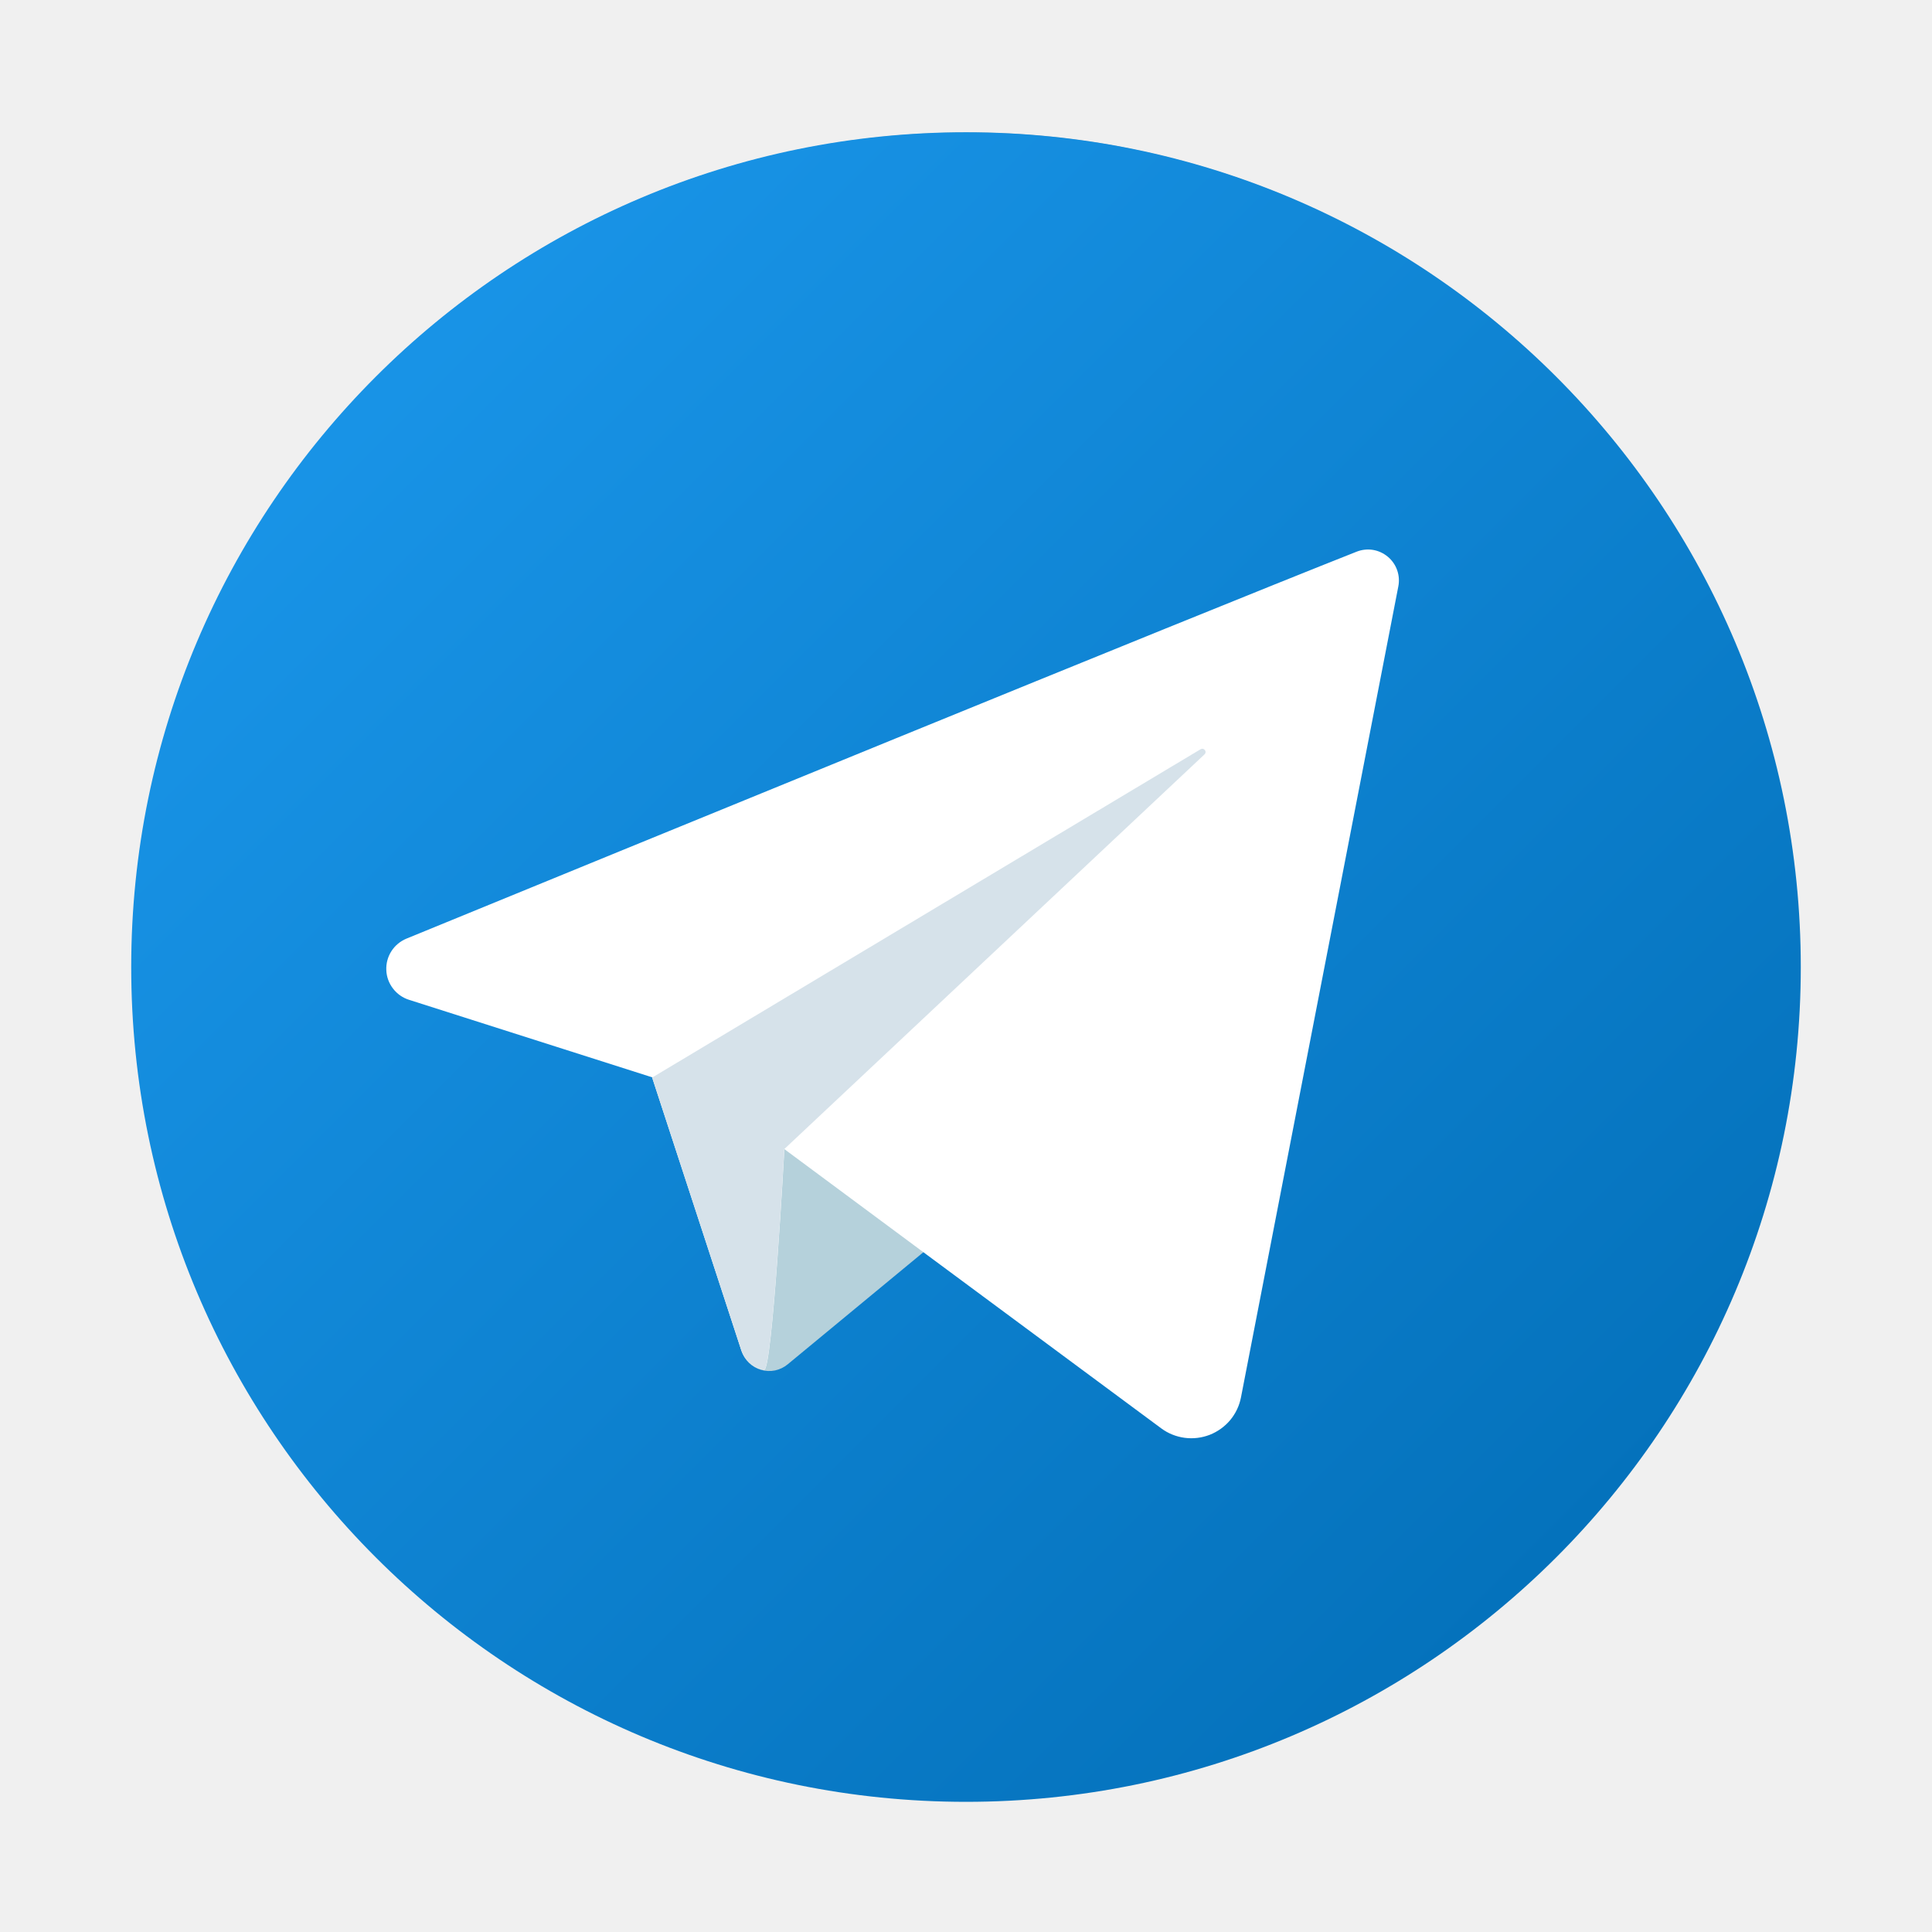
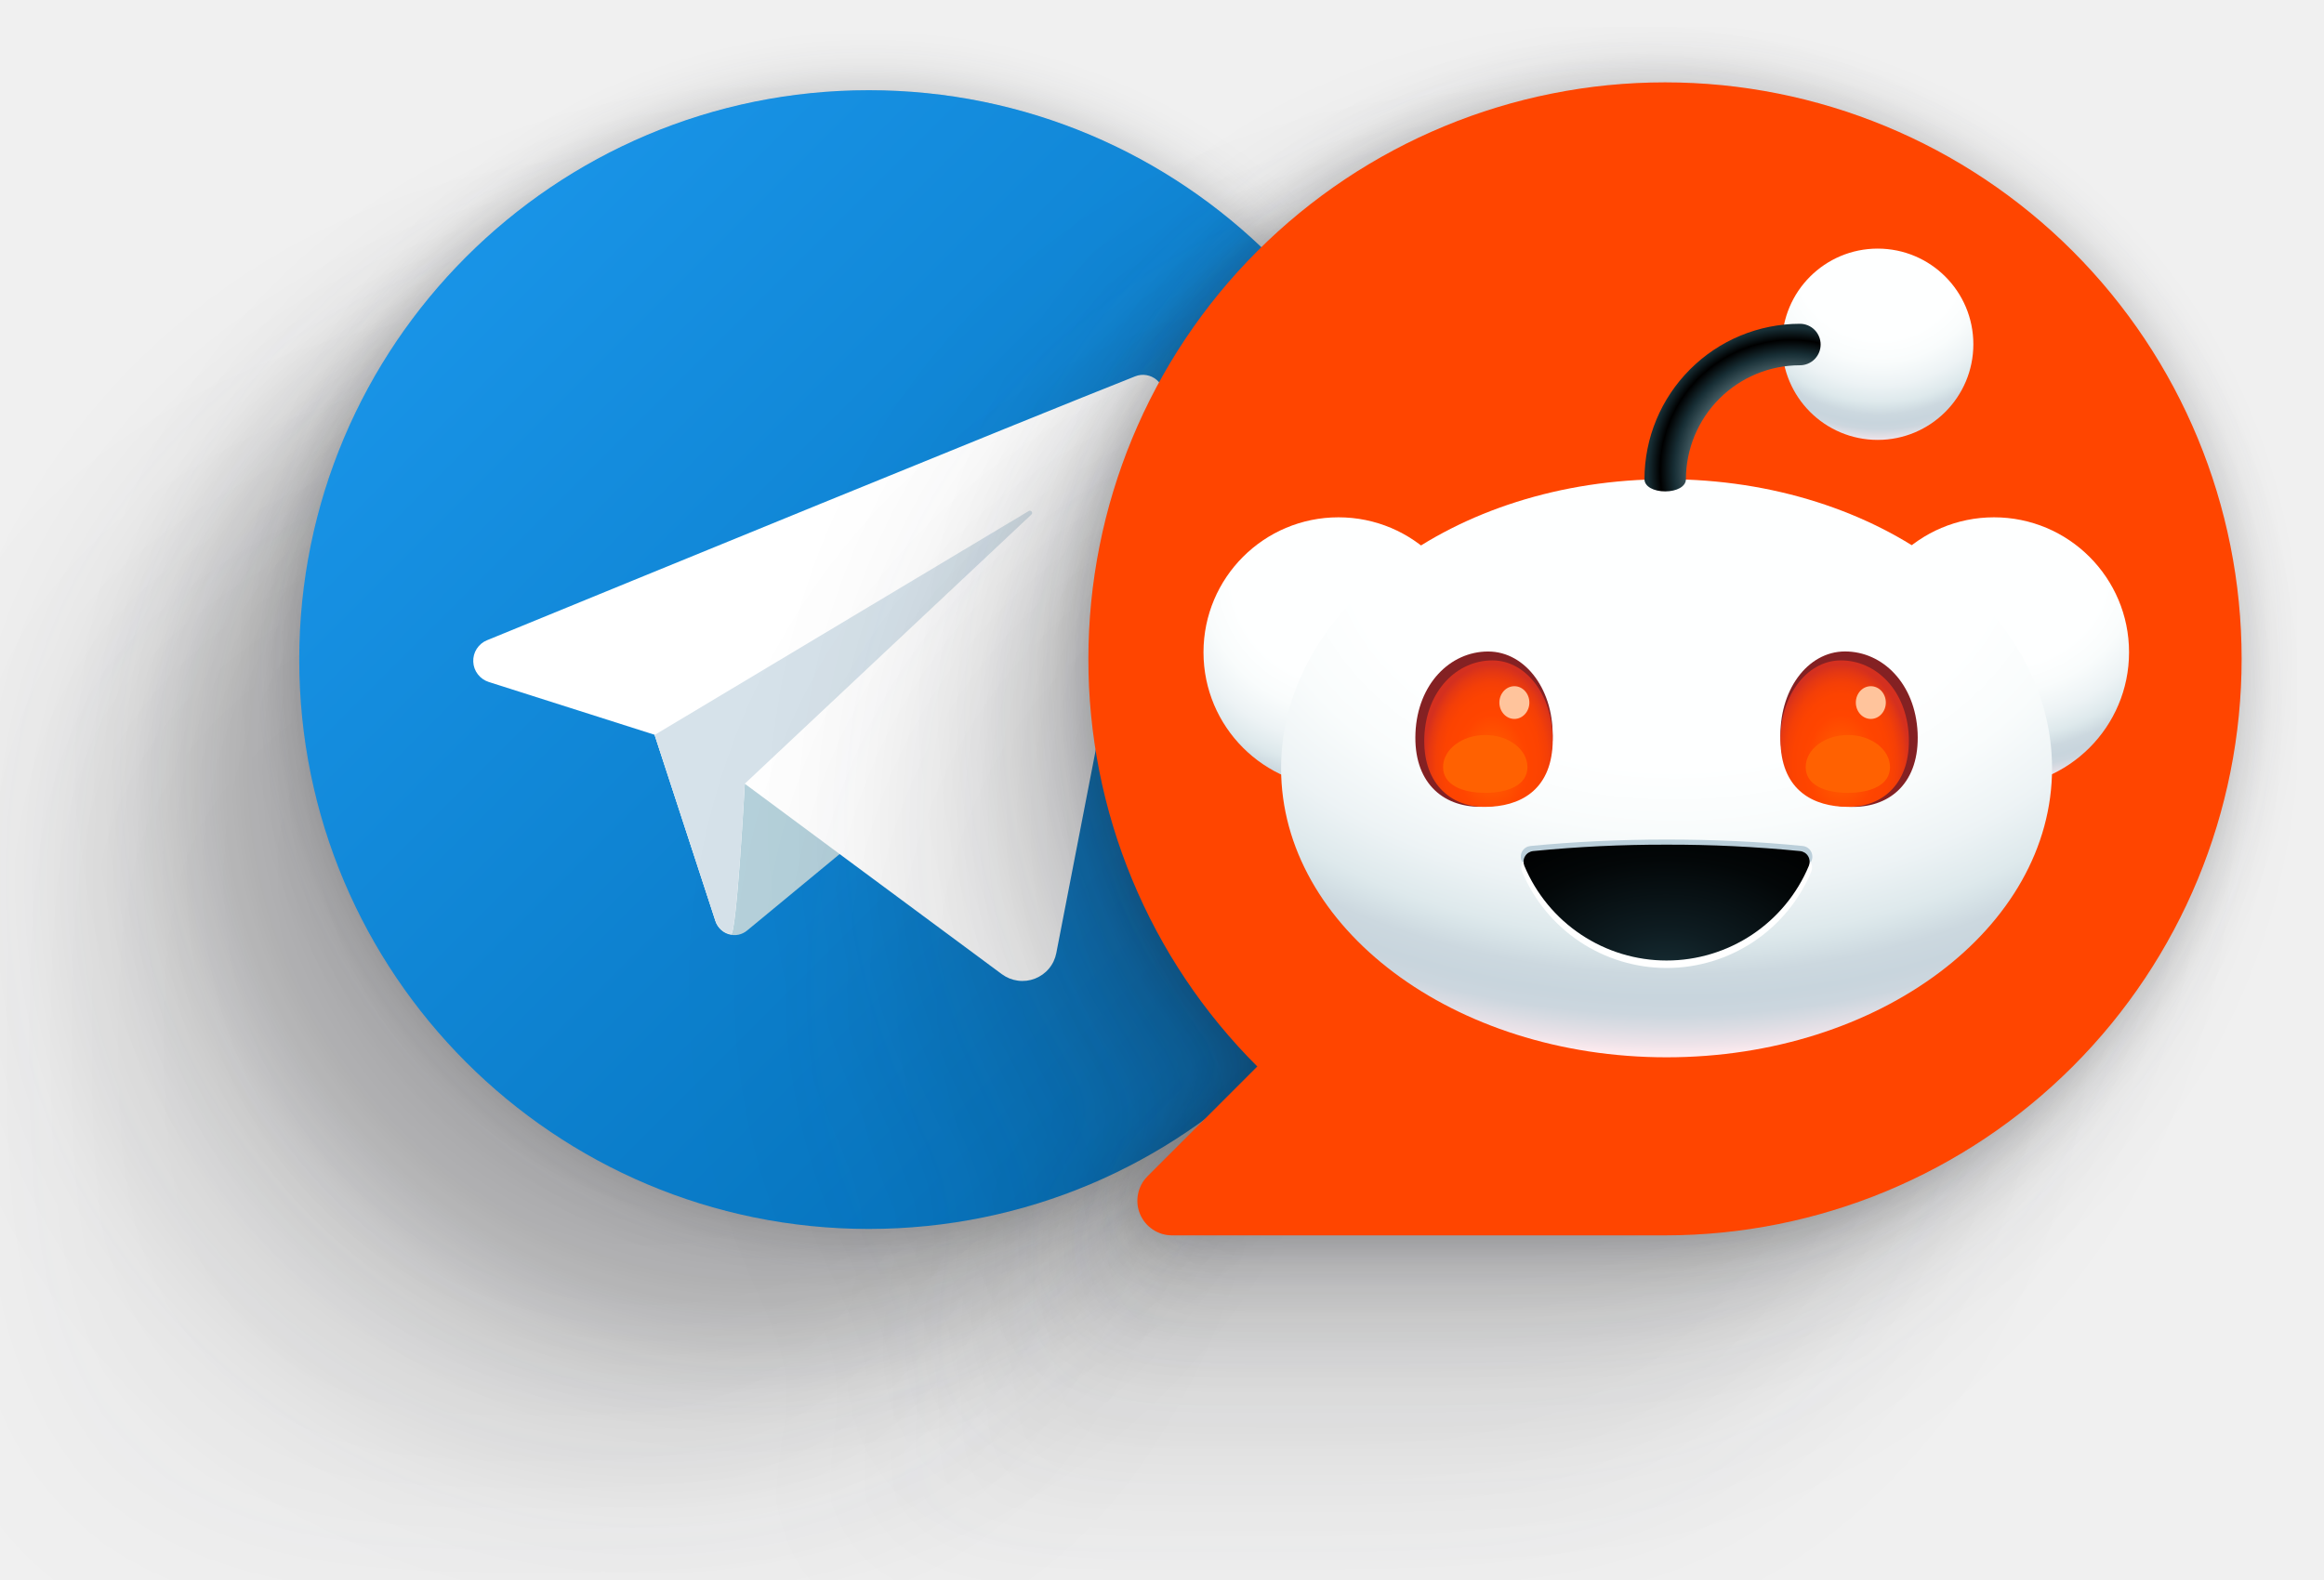
- <svg xmlns="http://www.w3.org/2000/svg" width="24" height="24" viewBox="0 0 24 24" fill="none">
-   <g style="mix-blend-mode:multiply">
-     <path d="M13.805 22.195C19.436 21.198 23.192 15.825 22.195 10.195C21.198 4.564 15.826 0.808 10.195 1.805C4.564 2.802 0.808 8.174 1.805 13.805C2.802 19.436 8.174 23.192 13.805 22.195Z" fill="#B8B8B8" />
-   </g>
-   <path d="M12 22.383C17.727 22.383 22.37 17.74 22.37 12.013C22.37 6.286 17.727 1.643 12 1.643C6.273 1.643 1.63 6.286 1.63 12.013C1.63 17.74 6.273 22.383 12 22.383Z" fill="url(#paint0_linear_4491_23065)" />
-   <path d="M8.101 13.386L9.212 16.783C9.23 16.839 9.262 16.889 9.304 16.93C9.346 16.971 9.398 17.001 9.454 17.017C9.511 17.033 9.57 17.036 9.628 17.024C9.685 17.012 9.739 16.986 9.784 16.949L13.099 14.21C13.099 14.21 9.574 12.837 9.574 12.91C9.574 12.983 8.101 13.386 8.101 13.386Z" fill="#B5D1DB" />
-   <path d="M16.853 6.853C14.686 7.71 7.697 10.575 5.049 11.66C4.972 11.692 4.907 11.746 4.862 11.816C4.817 11.886 4.795 11.969 4.799 12.052C4.802 12.134 4.831 12.214 4.882 12.28C4.932 12.346 5.002 12.395 5.081 12.42L8.102 13.383L9.209 16.77C9.23 16.833 9.267 16.889 9.316 16.933C9.366 16.977 9.427 17.006 9.492 17.017C9.594 17.037 9.744 14.275 9.744 14.275C9.744 14.275 12.92 16.631 14.426 17.744C14.511 17.807 14.611 17.847 14.716 17.861C14.822 17.875 14.928 17.862 15.027 17.824C15.126 17.785 15.214 17.722 15.282 17.641C15.35 17.559 15.396 17.462 15.416 17.358L17.37 7.287C17.384 7.219 17.379 7.149 17.356 7.083C17.333 7.018 17.293 6.96 17.24 6.916C17.187 6.872 17.123 6.842 17.055 6.831C16.987 6.82 16.917 6.828 16.853 6.853Z" fill="white" />
-   <path d="M9.491 17.016C9.593 17.035 9.743 14.274 9.743 14.274L14.962 9.372C14.97 9.366 14.974 9.356 14.976 9.346C14.977 9.336 14.974 9.326 14.967 9.318C14.961 9.309 14.952 9.304 14.942 9.302C14.932 9.3 14.922 9.303 14.913 9.308L8.101 13.386L9.208 16.774C9.229 16.836 9.267 16.891 9.317 16.933C9.366 16.976 9.427 17.004 9.491 17.016Z" fill="#D6E2EA" />
+ <svg xmlns="http://www.w3.org/2000/svg" viewBox="4.681 0 42.319 28.776" fill="none">
  <defs>
-     <linearGradient id="paint0_linear_4491_23065" x1="22.5" y1="22.282" x2="1.5" y2="1.282" gradientUnits="userSpaceOnUse">
+     <filter id="filter0_dddd_7186_22690" x="0.13" y="0.643" width="31.74" height="32.74" filterUnits="userSpaceOnUse" color-interpolation-filters="sRGB">
+       <feFlood flood-opacity="0" result="BackgroundImageFix" />
+       <feColorMatrix in="SourceAlpha" type="matrix" values="0 0 0 0 0 0 0 0 0 0 0 0 0 0 0 0 0 0 127 0" result="hardAlpha" />
+       <feOffset />
+       <feGaussianBlur stdDeviation="0.5" />
+       <feColorMatrix type="matrix" values="0 0 0 0 0.102 0 0 0 0 0.106 0 0 0 0 0.125 0 0 0 0.24 0" />
+       <feBlend mode="normal" in2="BackgroundImageFix" result="effect1_dropShadow_7186_22690" />
+       <feColorMatrix in="SourceAlpha" type="matrix" values="0 0 0 0 0 0 0 0 0 0 0 0 0 0 0 0 0 0 127 0" result="hardAlpha" />
+       <feOffset dx="-2" dy="2" />
+       <feGaussianBlur stdDeviation="1" />
+       <feColorMatrix type="matrix" values="0 0 0 0 0.102 0 0 0 0 0.106 0 0 0 0 0.125 0 0 0 0.2 0" />
+       <feBlend mode="normal" in2="effect1_dropShadow_7186_22690" result="effect2_dropShadow_7186_22690" />
+       <feColorMatrix in="SourceAlpha" type="matrix" values="0 0 0 0 0 0 0 0 0 0 0 0 0 0 0 0 0 0 127 0" result="hardAlpha" />
+       <feOffset dx="-4" dy="4" />
+       <feGaussianBlur stdDeviation="1.5" />
+       <feColorMatrix type="matrix" values="0 0 0 0 0.102 0 0 0 0 0.106 0 0 0 0 0.125 0 0 0 0.12 0" />
+       <feBlend mode="normal" in2="effect2_dropShadow_7186_22690" result="effect3_dropShadow_7186_22690" />
+       <feColorMatrix in="SourceAlpha" type="matrix" values="0 0 0 0 0 0 0 0 0 0 0 0 0 0 0 0 0 0 127 0" result="hardAlpha" />
+       <feOffset dx="-6" dy="7" />
+       <feGaussianBlur stdDeviation="2" />
+       <feColorMatrix type="matrix" values="0 0 0 0 0.102 0 0 0 0 0.106 0 0 0 0 0.125 0 0 0 0.04 0" />
+       <feBlend mode="normal" in2="effect3_dropShadow_7186_22690" result="effect4_dropShadow_7186_22690" />
+       <feBlend mode="normal" in="SourceGraphic" in2="effect4_dropShadow_7186_22690" result="shape" />
+     </filter>
+     <linearGradient id="paint0_linear_7186_22690" x1="31" y1="22.282" x2="10" y2="1.282" gradientUnits="userSpaceOnUse">
      <stop stop-color="#006BB3" />
      <stop offset="1" stop-color="#1D9BF0" />
    </linearGradient>
+     <filter id="filter1_dddd_7186_22690" x="16.5" y="0.5" width="30" height="31" filterUnits="userSpaceOnUse" color-interpolation-filters="sRGB">
+       <feFlood flood-opacity="0" result="BackgroundImageFix" />
+       <feColorMatrix in="SourceAlpha" type="matrix" values="0 0 0 0 0 0 0 0 0 0 0 0 0 0 0 0 0 0 127 0" result="hardAlpha" />
+       <feOffset />
+       <feGaussianBlur stdDeviation="0.5" />
+       <feColorMatrix type="matrix" values="0 0 0 0 0.102 0 0 0 0 0.106 0 0 0 0 0.125 0 0 0 0.24 0" />
+       <feBlend mode="normal" in2="BackgroundImageFix" result="effect1_dropShadow_7186_22690" />
+       <feColorMatrix in="SourceAlpha" type="matrix" values="0 0 0 0 0 0 0 0 0 0 0 0 0 0 0 0 0 0 127 0" result="hardAlpha" />
+       <feOffset dx="-1" dy="1" />
+       <feGaussianBlur stdDeviation="1" />
+       <feColorMatrix type="matrix" values="0 0 0 0 0.102 0 0 0 0 0.106 0 0 0 0 0.125 0 0 0 0.2 0" />
+       <feBlend mode="normal" in2="effect1_dropShadow_7186_22690" result="effect2_dropShadow_7186_22690" />
+       <feColorMatrix in="SourceAlpha" type="matrix" values="0 0 0 0 0 0 0 0 0 0 0 0 0 0 0 0 0 0 127 0" result="hardAlpha" />
+       <feOffset dx="-3" dy="3" />
+       <feGaussianBlur stdDeviation="1.5" />
+       <feColorMatrix type="matrix" values="0 0 0 0 0.102 0 0 0 0 0.106 0 0 0 0 0.125 0 0 0 0.12 0" />
+       <feBlend mode="normal" in2="effect2_dropShadow_7186_22690" result="effect3_dropShadow_7186_22690" />
+       <feColorMatrix in="SourceAlpha" type="matrix" values="0 0 0 0 0 0 0 0 0 0 0 0 0 0 0 0 0 0 127 0" result="hardAlpha" />
+       <feOffset dx="-5" dy="6" />
+       <feGaussianBlur stdDeviation="1.5" />
+       <feColorMatrix type="matrix" values="0 0 0 0 0.102 0 0 0 0 0.106 0 0 0 0 0.125 0 0 0 0.04 0" />
+       <feBlend mode="normal" in2="effect3_dropShadow_7186_22690" result="effect4_dropShadow_7186_22690" />
+       <feBlend mode="normal" in="SourceGraphic" in2="effect4_dropShadow_7186_22690" result="shape" />
+     </filter>
+     <clipPath id="clip0_7186_22690">
+       <rect width="16.854" height="14.729" fill="white" transform="matrix(1 0 0 -1 26.5955 19.2568)" />
+     </clipPath>
+     <radialGradient id="paint1_radial_7186_22690" cx="0" cy="0" r="1" gradientUnits="userSpaceOnUse" gradientTransform="translate(41.043 10.4164) scale(4.97 4.3239)">
+       <stop stop-color="#FEFFFF" />
+       <stop offset="0.4" stop-color="#FEFFFF" />
+       <stop offset="0.51" stop-color="#F9FCFC" />
+       <stop offset="0.62" stop-color="#EDF3F5" />
+       <stop offset="0.7" stop-color="#DEE9EC" />
+       <stop offset="0.72" stop-color="#D8E4E8" />
+       <stop offset="0.76" stop-color="#CCD8DF" />
+       <stop offset="0.8" stop-color="#C8D5DD" />
+       <stop offset="0.83" stop-color="#CCD6DE" />
+       <stop offset="0.85" stop-color="#D8DBE2" />
+       <stop offset="0.88" stop-color="#EDE3E9" />
+       <stop offset="0.9" stop-color="#FFEBEF" />
+     </radialGradient>
+     <radialGradient id="paint2_radial_7186_22690" cx="0" cy="0" r="1" gradientUnits="userSpaceOnUse" gradientTransform="translate(29.106 10.4389) scale(4.96999)">
+       <stop stop-color="#FEFFFF" />
+       <stop offset="0.4" stop-color="#FEFFFF" />
+       <stop offset="0.51" stop-color="#F9FCFC" />
+       <stop offset="0.62" stop-color="#EDF3F5" />
+       <stop offset="0.7" stop-color="#DEE9EC" />
+       <stop offset="0.72" stop-color="#D8E4E8" />
+       <stop offset="0.76" stop-color="#CCD8DF" />
+       <stop offset="0.8" stop-color="#C8D5DD" />
+       <stop offset="0.83" stop-color="#CCD6DE" />
+       <stop offset="0.85" stop-color="#D8DBE2" />
+       <stop offset="0.88" stop-color="#EDE3E9" />
+       <stop offset="0.9" stop-color="#FFEBEF" />
+     </radialGradient>
+     <radialGradient id="paint3_radial_7186_22690" cx="0" cy="0" r="1" gradientUnits="userSpaceOnUse" gradientTransform="translate(35.18 9.78819) scale(14.9915 10.494)">
+       <stop stop-color="#FEFFFF" />
+       <stop offset="0.4" stop-color="#FEFFFF" />
+       <stop offset="0.51" stop-color="#F9FCFC" />
+       <stop offset="0.62" stop-color="#EDF3F5" />
+       <stop offset="0.7" stop-color="#DEE9EC" />
+       <stop offset="0.72" stop-color="#D8E4E8" />
+       <stop offset="0.76" stop-color="#CCD8DF" />
+       <stop offset="0.8" stop-color="#C8D5DD" />
+       <stop offset="0.83" stop-color="#CCD6DE" />
+       <stop offset="0.85" stop-color="#D8DBE2" />
+       <stop offset="0.88" stop-color="#EDE3E9" />
+       <stop offset="0.9" stop-color="#FFEBEF" />
+     </radialGradient>
+     <radialGradient id="paint4_radial_7186_22690" cx="0" cy="0" r="1" gradientUnits="userSpaceOnUse" gradientTransform="translate(31.8483 13.9277) scale(1.25254 1.82871)">
+       <stop stop-color="#FF6600" />
+       <stop offset="0.5" stop-color="#FF4500" />
+       <stop offset="0.7" stop-color="#FC4301" />
+       <stop offset="0.82" stop-color="#F43F07" />
+       <stop offset="0.92" stop-color="#E53812" />
+       <stop offset="1" stop-color="#D4301F" />
+     </radialGradient>
+     <radialGradient id="paint5_radial_7186_22690" cx="0" cy="0" r="1" gradientUnits="userSpaceOnUse" gradientTransform="translate(38.2092 13.9277) rotate(180) scale(1.25254 1.82871)">
+       <stop stop-color="#FF6600" />
+       <stop offset="0.5" stop-color="#FF4500" />
+       <stop offset="0.7" stop-color="#FC4301" />
+       <stop offset="0.82" stop-color="#F43F07" />
+       <stop offset="0.92" stop-color="#E53812" />
+       <stop offset="1" stop-color="#D4301F" />
+     </radialGradient>
+     <radialGradient id="paint6_radial_7186_22690" cx="0" cy="0" r="1" gradientUnits="userSpaceOnUse" gradientTransform="translate(35.0158 17.7788) scale(4.41665 2.91499)">
+       <stop stop-color="#172E35" />
+       <stop offset="0.29" stop-color="#0E1C21" />
+       <stop offset="0.73" stop-color="#030708" />
+       <stop offset="1" />
+     </radialGradient>
+     <radialGradient id="paint7_radial_7186_22690" cx="0" cy="0" r="1" gradientUnits="userSpaceOnUse" gradientTransform="translate(38.9108 4.66235) scale(3.87695 3.79941)">
+       <stop stop-color="#FEFFFF" />
+       <stop offset="0.4" stop-color="#FEFFFF" />
+       <stop offset="0.51" stop-color="#F9FCFC" />
+       <stop offset="0.62" stop-color="#EDF3F5" />
+       <stop offset="0.7" stop-color="#DEE9EC" />
+       <stop offset="0.72" stop-color="#D8E4E8" />
+       <stop offset="0.76" stop-color="#CCD8DF" />
+       <stop offset="0.8" stop-color="#C8D5DD" />
+       <stop offset="0.83" stop-color="#CCD6DE" />
+       <stop offset="0.85" stop-color="#D8DBE2" />
+       <stop offset="0.88" stop-color="#EDE3E9" />
+       <stop offset="0.9" stop-color="#FFEBEF" />
+     </radialGradient>
+     <radialGradient id="paint8_radial_7186_22690" cx="0" cy="0" r="1" gradientUnits="userSpaceOnUse" gradientTransform="translate(37.295 8.57574) scale(3.17776)">
+       <stop offset="0.48" stop-color="#7A9299" />
+       <stop offset="0.67" stop-color="#172E35" />
+       <stop offset="0.75" />
+       <stop offset="0.82" stop-color="#172E35" />
+     </radialGradient>
  </defs>
+   <g filter="url(#filter0_dddd_7186_22690)" transform="matrix(1, 0, 0, 1, 0, -4.440892098500626e-16)">
+     <g style="mix-blend-mode:multiply">
+       <path d="M22.305 22.195C27.936 21.198 31.692 15.825 30.695 10.195C29.698 4.564 24.326 0.808 18.695 1.805C13.065 2.802 9.308 8.174 10.305 13.805C11.302 19.435 16.674 23.192 22.305 22.195Z" fill="#B8B8B8" />
+     </g>
+     <path d="M20.5 22.383C26.227 22.383 30.87 17.74 30.87 12.013C30.87 6.285 26.227 1.643 20.5 1.643C14.773 1.643 10.13 6.285 10.13 12.013C10.13 17.74 14.773 22.383 20.5 22.383Z" fill="url(#paint0_linear_7186_22690)" />
+     <path d="M16.601 13.386L17.712 16.783C17.73 16.839 17.762 16.889 17.804 16.93C17.846 16.971 17.898 17.001 17.954 17.017C18.011 17.033 18.07 17.036 18.128 17.024C18.185 17.012 18.239 16.986 18.284 16.949L21.599 14.21C21.599 14.21 18.075 12.837 18.075 12.91C18.075 12.983 16.601 13.386 16.601 13.386Z" fill="#B5D1DB" />
+     <path d="M25.353 6.854C23.186 7.711 16.197 10.576 13.549 11.661C13.472 11.692 13.407 11.747 13.362 11.817C13.317 11.887 13.295 11.969 13.299 12.052C13.302 12.135 13.331 12.215 13.382 12.281C13.432 12.347 13.502 12.395 13.581 12.421L16.602 13.383L17.709 16.77C17.73 16.833 17.767 16.89 17.817 16.933C17.866 16.977 17.927 17.006 17.992 17.018C18.094 17.037 18.244 14.275 18.244 14.275C18.244 14.275 21.42 16.631 22.926 17.744C23.012 17.807 23.111 17.847 23.217 17.861C23.322 17.875 23.429 17.862 23.527 17.824C23.626 17.785 23.714 17.723 23.782 17.641C23.85 17.56 23.896 17.462 23.916 17.358L25.87 7.287C25.884 7.219 25.879 7.149 25.856 7.084C25.833 7.018 25.793 6.96 25.74 6.916C25.687 6.872 25.623 6.843 25.555 6.832C25.487 6.821 25.417 6.828 25.353 6.854Z" fill="white" />
+     <path d="M17.991 17.016C18.093 17.035 18.243 14.274 18.243 14.274L23.462 9.372C23.47 9.366 23.474 9.356 23.476 9.346C23.477 9.336 23.474 9.326 23.468 9.318C23.461 9.31 23.452 9.304 23.442 9.302C23.432 9.301 23.422 9.303 23.413 9.308L16.601 13.386L17.708 16.774C17.73 16.836 17.767 16.891 17.817 16.934C17.866 16.976 17.927 17.005 17.991 17.016Z" fill="#D6E2EA" />
+   </g>
+   <g filter="url(#filter1_dddd_7186_22690)" transform="matrix(1, 0, 0, 1, 0, -4.440892098500626e-16)">
+     <path d="M35 1.5C32.215 1.5 29.544 2.606 27.575 4.575C25.606 6.545 24.5 9.215 24.5 12C24.498 13.379 24.769 14.745 25.297 16.019C25.825 17.293 26.599 18.45 27.576 19.424L25.575 21.425C25.487 21.513 25.428 21.626 25.404 21.748C25.38 21.87 25.392 21.996 25.44 22.111C25.488 22.226 25.568 22.324 25.672 22.393C25.775 22.462 25.896 22.5 26.021 22.5H35.007C37.79 22.498 40.459 21.391 42.427 19.422C44.395 17.453 45.5 14.784 45.5 12C45.5 9.215 44.394 6.545 42.425 4.575C40.456 2.606 37.785 1.5 35 1.5Z" fill="#FF4500" />
+     <g clip-path="url(#clip0_7186_22690)">
+       <path d="M40.991 9.422C42.349 9.422 43.45 10.522 43.45 11.88C43.45 13.238 42.349 14.339 40.991 14.339C39.633 14.339 38.532 13.238 38.532 11.88C38.532 10.522 39.633 9.422 40.991 9.422Z" fill="url(#paint1_radial_7186_22690)" />
+       <path d="M29.054 9.422C30.412 9.422 31.513 10.522 31.513 11.88C31.513 13.238 30.412 14.339 29.054 14.339C27.696 14.339 26.596 13.238 26.596 11.88C26.596 10.522 27.696 9.422 29.054 9.422Z" fill="url(#paint2_radial_7186_22690)" />
+       <path d="M35.029 8.728C38.905 8.728 42.048 11.085 42.048 13.992C42.048 16.9 38.905 19.257 35.029 19.257C31.152 19.257 28.009 16.9 28.009 13.992C28.009 11.085 31.152 8.728 35.029 8.728Z" fill="url(#paint3_radial_7186_22690)" />
+       <path d="M32.952 13.48C32.913 14.372 32.321 14.694 31.631 14.694C30.942 14.694 30.417 14.239 30.456 13.347C30.495 12.456 31.089 11.866 31.779 11.866C32.468 11.866 32.995 12.589 32.952 13.48Z" fill="#842123" />
+       <path d="M39.6 13.347C39.639 14.239 39.115 14.696 38.426 14.696C37.737 14.696 37.145 14.372 37.104 13.48C37.063 12.588 37.588 11.865 38.278 11.865C38.967 11.865 39.559 12.455 39.6 13.347V13.347Z" fill="#842123" />
+       <path d="M32.954 13.558C32.915 14.393 32.361 14.696 31.716 14.696C31.072 14.696 30.58 14.242 30.618 13.409C30.657 12.576 31.211 12.028 31.856 12.028C32.501 12.028 32.992 12.725 32.954 13.559V13.558Z" fill="url(#paint4_radial_7186_22690)" />
+       <path d="M37.104 13.558C37.143 14.393 37.696 14.696 38.341 14.696C38.986 14.696 39.478 14.242 39.439 13.409C39.401 12.576 38.847 12.028 38.202 12.028C37.557 12.028 37.065 12.725 37.104 13.559V13.558Z" fill="url(#paint5_radial_7186_22690)" />
+       <path d="M32.257 12.498C32.408 12.498 32.53 12.631 32.53 12.796C32.53 12.96 32.408 13.094 32.257 13.094C32.107 13.094 31.984 12.96 31.984 12.796C31.984 12.631 32.107 12.498 32.257 12.498Z" fill="#FFC49C" />
+       <path d="M38.748 12.498C38.899 12.498 39.021 12.631 39.021 12.796C39.021 12.96 38.899 13.094 38.748 13.094C38.597 13.094 38.475 12.96 38.475 12.796C38.475 12.631 38.597 12.498 38.748 12.498Z" fill="#FFC49C" />
+       <path d="M35.029 15.291C34.158 15.291 33.324 15.333 32.553 15.408C32.522 15.411 32.493 15.42 32.467 15.436C32.441 15.452 32.419 15.474 32.403 15.5C32.387 15.526 32.377 15.556 32.375 15.586C32.372 15.617 32.377 15.647 32.389 15.675C32.614 16.188 32.983 16.624 33.452 16.93C33.921 17.236 34.469 17.399 35.029 17.399C35.589 17.399 36.136 17.236 36.605 16.93C37.074 16.624 37.443 16.188 37.669 15.675C37.68 15.647 37.685 15.617 37.682 15.586C37.68 15.556 37.67 15.526 37.654 15.5C37.638 15.474 37.616 15.452 37.59 15.436C37.564 15.42 37.535 15.411 37.504 15.408C36.733 15.33 35.899 15.291 35.029 15.291Z" fill="#BBCFDA" />
+       <path d="M35.029 15.484C34.205 15.483 33.382 15.524 32.562 15.605C32.531 15.608 32.501 15.618 32.475 15.634C32.449 15.651 32.427 15.674 32.411 15.7C32.395 15.727 32.386 15.757 32.383 15.787C32.381 15.818 32.386 15.849 32.398 15.878C32.615 16.397 32.981 16.84 33.449 17.152C33.918 17.464 34.468 17.63 35.03 17.63C35.593 17.63 36.143 17.464 36.611 17.152C37.08 16.84 37.445 16.397 37.663 15.878C37.674 15.849 37.679 15.818 37.677 15.787C37.675 15.757 37.665 15.727 37.649 15.7C37.633 15.674 37.611 15.651 37.585 15.635C37.559 15.618 37.529 15.608 37.499 15.605C36.679 15.523 35.855 15.483 35.031 15.484H35.029Z" fill="white" />
+       <path d="M35.029 15.384C34.217 15.382 33.407 15.421 32.599 15.501C32.569 15.504 32.54 15.514 32.514 15.53C32.489 15.546 32.467 15.568 32.452 15.594C32.436 15.62 32.427 15.649 32.424 15.68C32.422 15.71 32.427 15.74 32.438 15.768C32.652 16.279 33.011 16.716 33.473 17.023C33.934 17.33 34.475 17.494 35.029 17.494C35.583 17.494 36.125 17.33 36.586 17.023C37.047 16.716 37.407 16.279 37.62 15.768C37.631 15.74 37.636 15.71 37.634 15.68C37.631 15.649 37.622 15.62 37.606 15.594C37.591 15.568 37.569 15.546 37.544 15.53C37.518 15.514 37.489 15.504 37.459 15.501C36.651 15.421 35.84 15.382 35.029 15.384H35.029Z" fill="url(#paint6_radial_7186_22690)" />
+       <path d="M38.873 4.528C39.835 4.528 40.615 5.308 40.615 6.27C40.615 7.232 39.835 8.012 38.873 8.012C37.911 8.012 37.131 7.232 37.131 6.27C37.131 5.308 37.911 4.528 38.873 4.528Z" fill="url(#paint7_radial_7186_22690)" />
+       <path d="M35.004 8.95C34.795 8.95 34.626 8.862 34.626 8.728C34.627 7.977 34.925 7.258 35.456 6.727C35.986 6.196 36.706 5.898 37.456 5.897C37.557 5.897 37.653 5.937 37.724 6.008C37.794 6.079 37.834 6.175 37.834 6.275C37.834 6.375 37.794 6.471 37.724 6.542C37.653 6.613 37.557 6.653 37.456 6.653C36.906 6.653 36.379 6.872 35.99 7.261C35.601 7.65 35.382 8.178 35.381 8.728C35.381 8.862 35.212 8.95 35.003 8.95H35.004Z" fill="url(#paint8_radial_7186_22690)" />
+       <path d="M32.495 13.972C32.495 14.294 32.152 14.44 31.727 14.44C31.303 14.44 30.959 14.294 30.959 13.972C30.959 13.649 31.303 13.387 31.727 13.387C32.152 13.387 32.495 13.649 32.495 13.972Z" fill="#FF6101" />
+       <path d="M39.097 13.972C39.097 14.294 38.754 14.44 38.33 14.44C37.905 14.44 37.562 14.294 37.562 13.972C37.562 13.649 37.905 13.387 38.33 13.387C38.754 13.387 39.097 13.649 39.097 13.972Z" fill="#FF6101" />
+     </g>
+   </g>
</svg>
